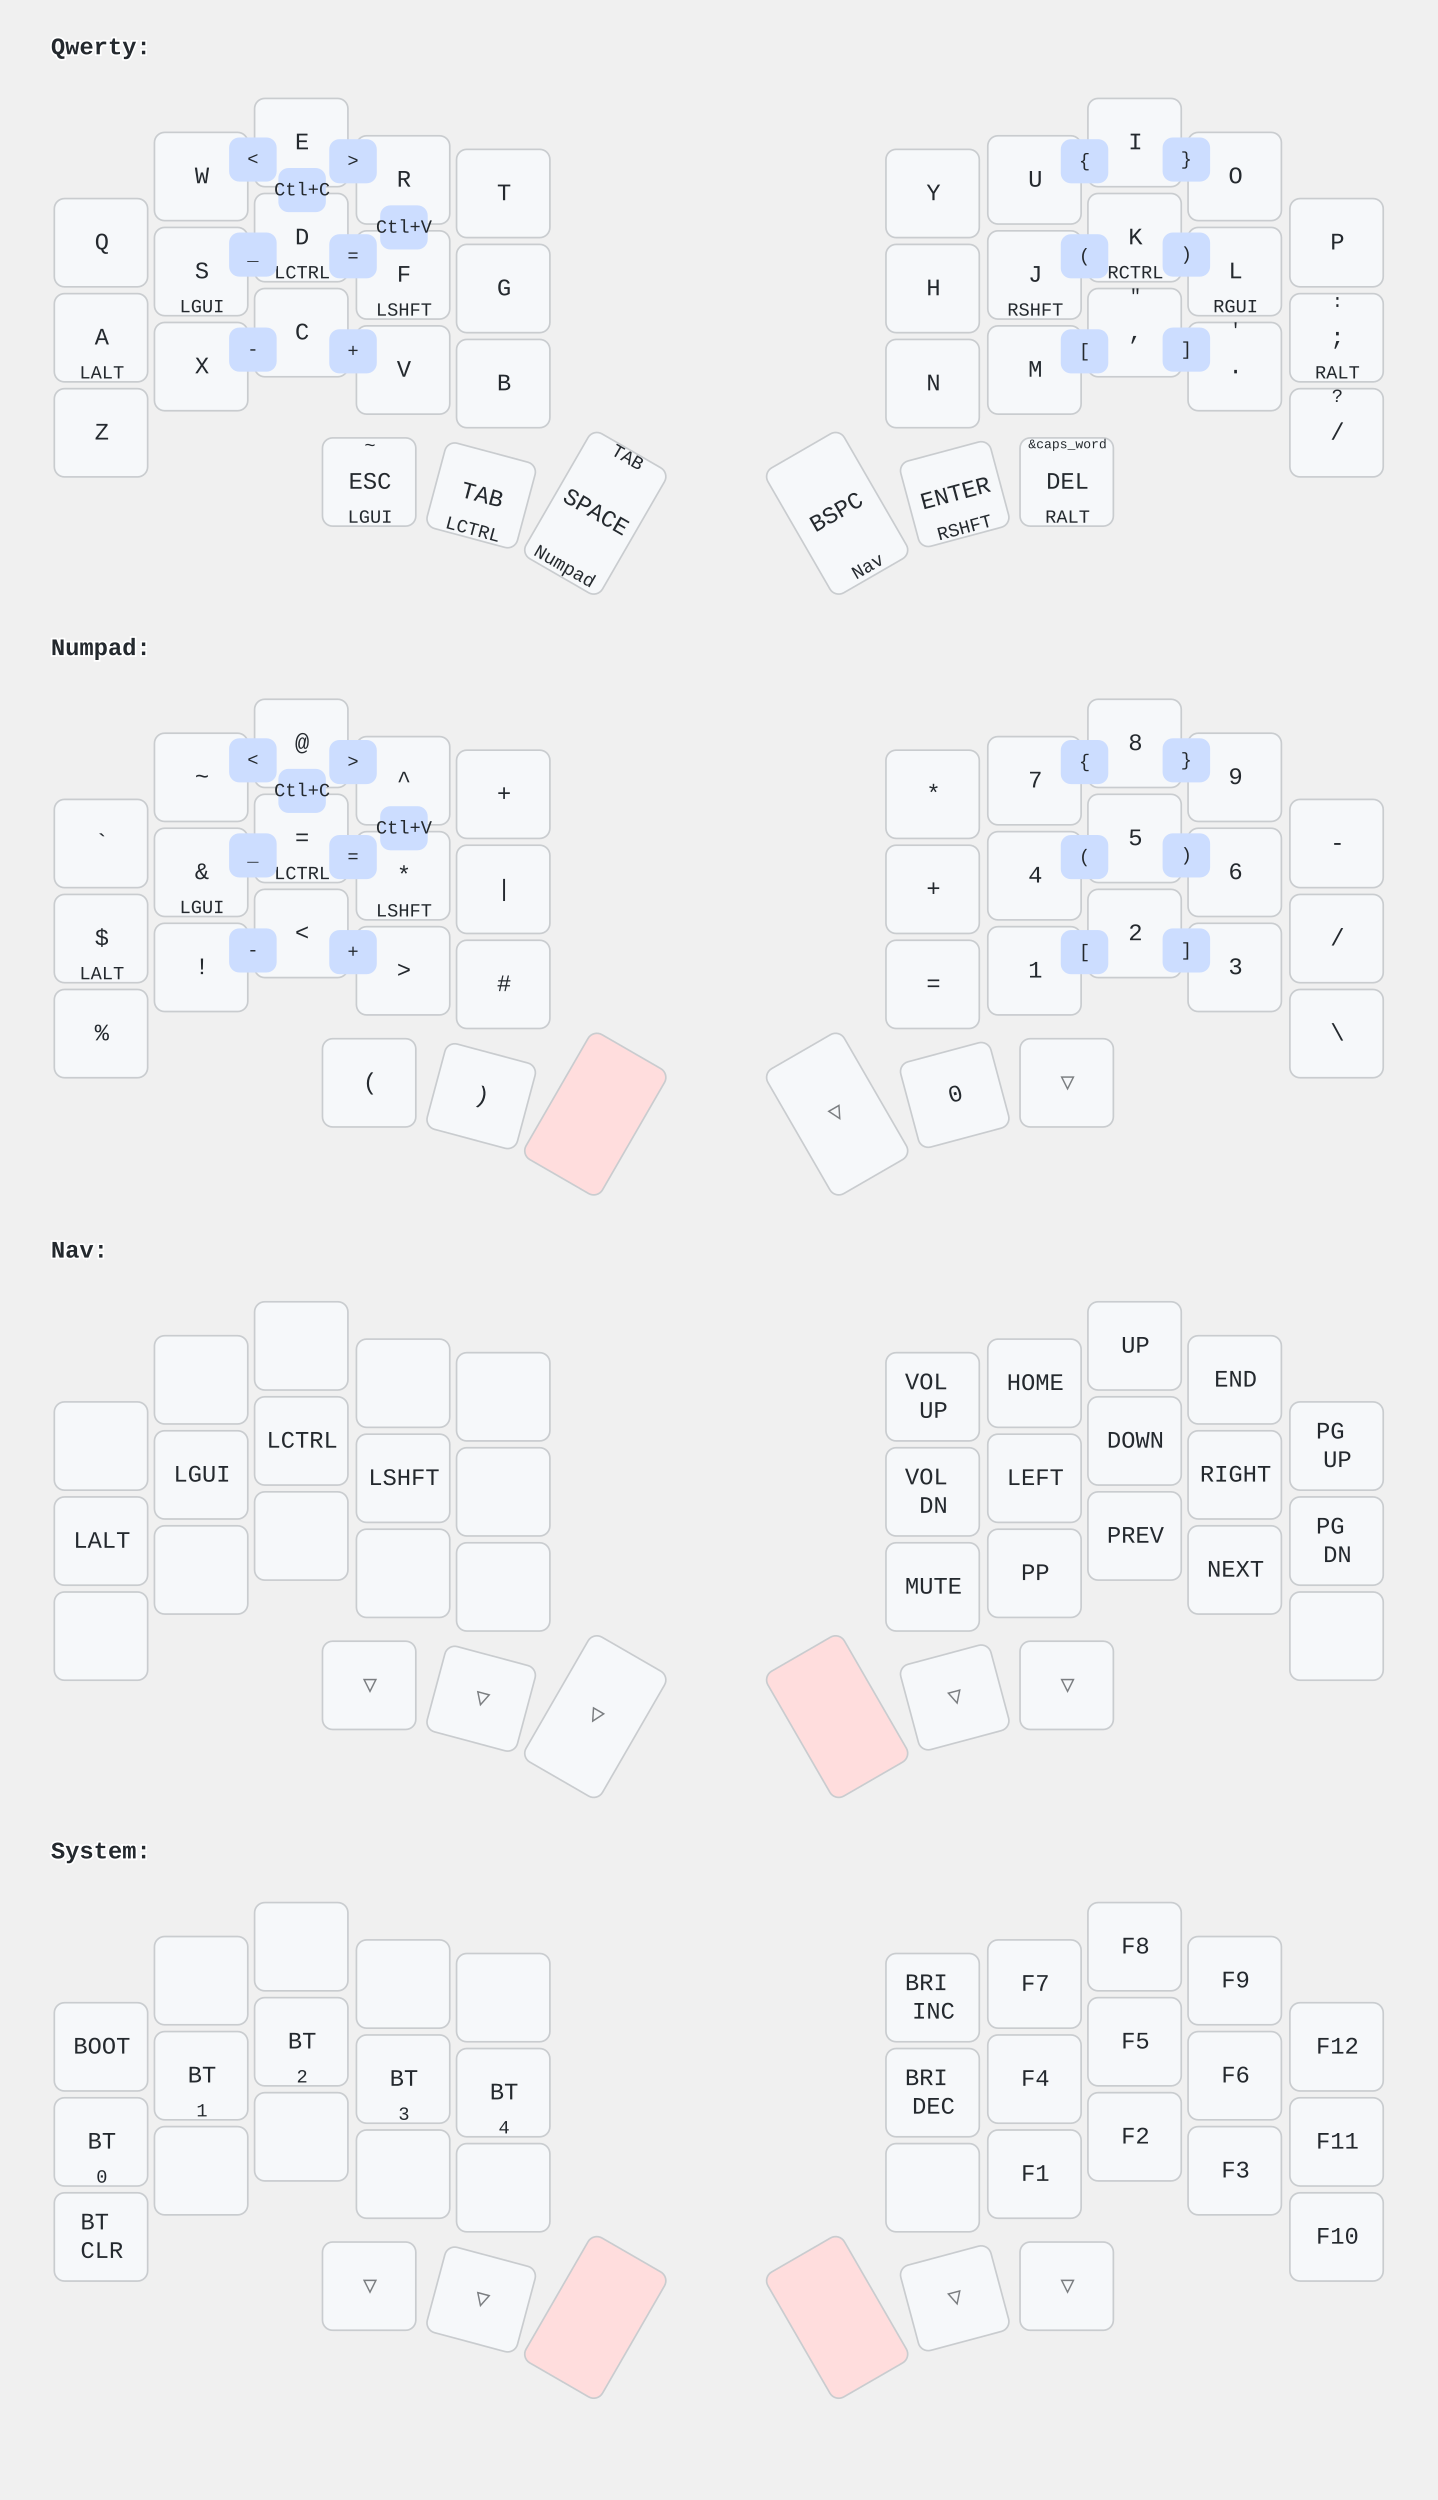
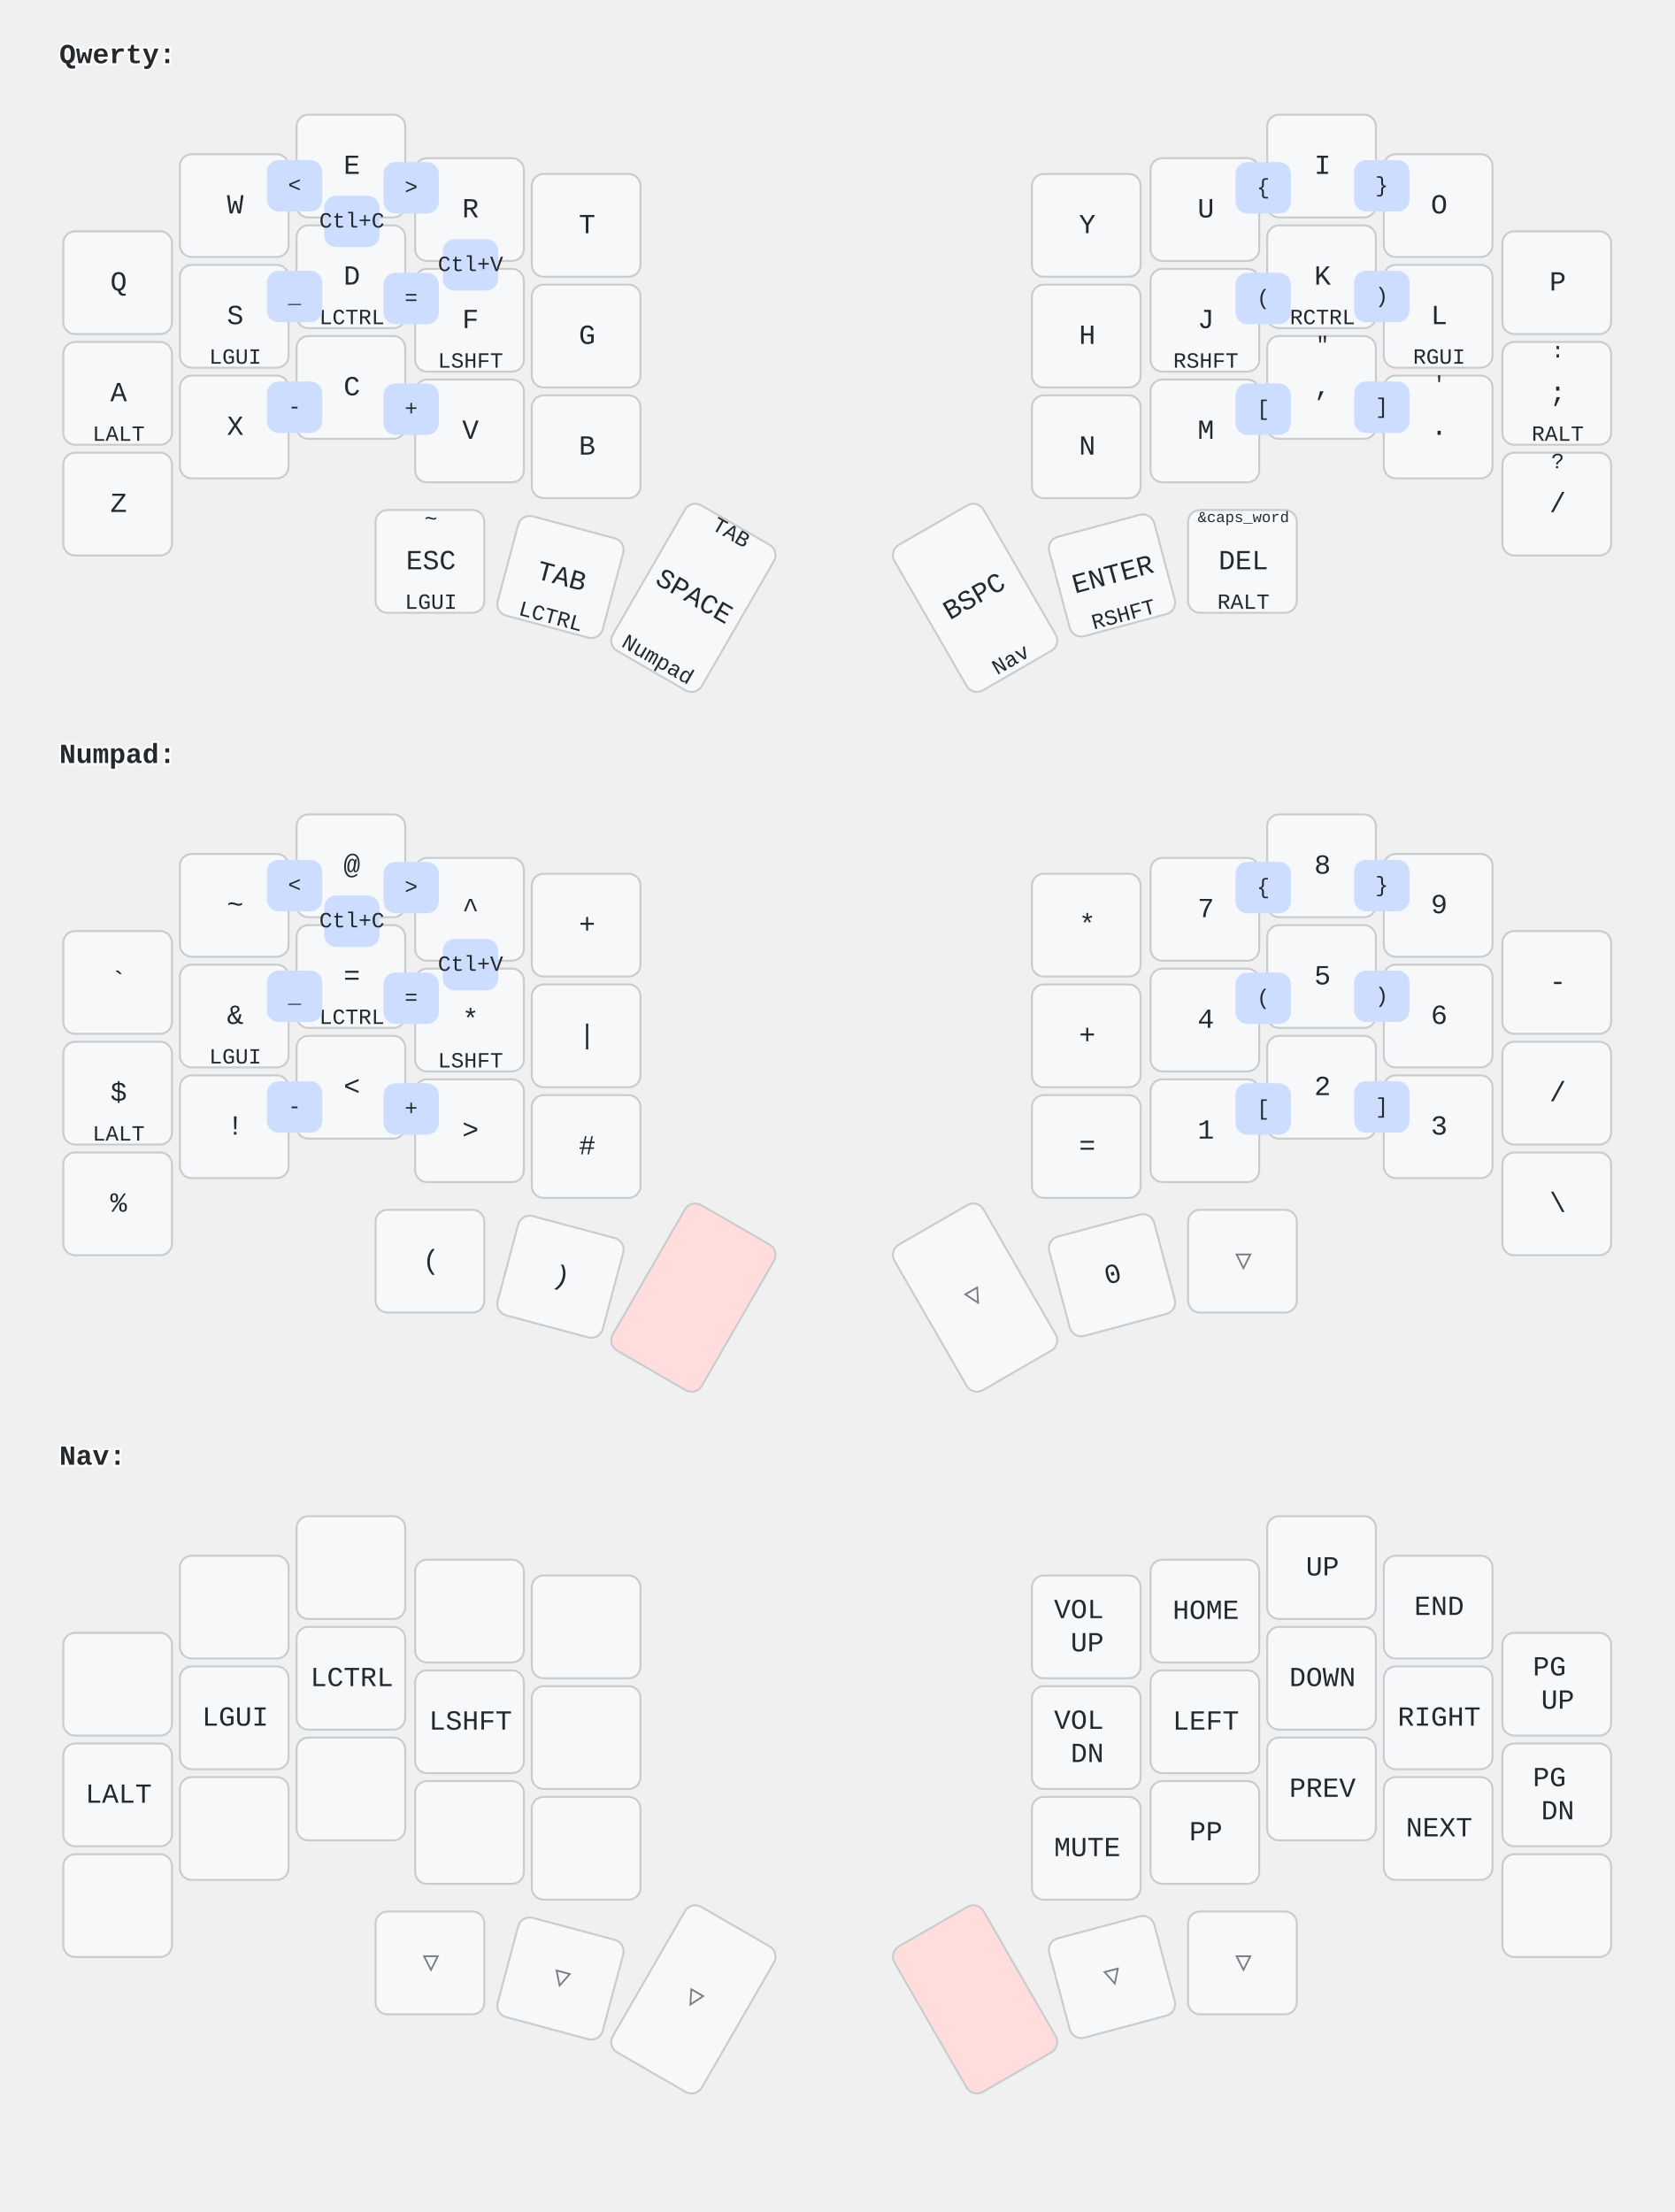
- <svg xmlns="http://www.w3.org/2000/svg" width="847" height="1473" viewBox="0 0 847 1473" class="keymap">
+ <svg xmlns="http://www.w3.org/2000/svg" width="847" height="1119" viewBox="0 0 847 1119" class="keymap">
  <style>/* inherit to force styles through use tags */
svg path {
    fill: inherit;
}

/* font and background color specifications */
svg.keymap {
    font-family: SFMono-Regular,Consolas,Liberation Mono,Menlo,monospace;
    font-size: 14px;
    font-kerning: normal;
    text-rendering: optimizeLegibility;
    fill: #24292e;
}

/* default key styling */
rect.key {
    fill: #f6f8fa;
    stroke: #c9cccf;
    stroke-width: 1;
}

/* default key side styling, only used is draw_key_sides is set */
rect.side {
    filter: brightness(90%);
}

/* color accent for combo boxes */
rect.combo, rect.combo-separate {
    fill: #cdf;
}

/* color accent for held keys */
rect.held, rect.combo.held {
    fill: #fdd;
}

/* color accent for ghost (optional) keys */
rect.ghost, rect.combo.ghost {
    stroke-dasharray: 4, 4;
    stroke-width: 2;
}

text {
    text-anchor: middle;
    dominant-baseline: middle;
}

/* styling for layer labels */
text.label {
    font-weight: bold;
    text-anchor: start;
    stroke: white;
    stroke-width: 2;
    paint-order: stroke;
}

/* styling for combo tap, and key hold/shifted label text */
text.combo, text.hold, text.shifted {
    font-size: 11px;
}

text.hold {
    text-anchor: middle;
    dominant-baseline: auto;
}

text.shifted {
    text-anchor: middle;
    dominant-baseline: hanging;
}

/* styling for hold/shifted label text in combo box */
text.combo.hold, text.combo.shifted {
    font-size: 8px;
}

/* lighter symbol for transparent keys */
text.trans {
    fill: #7b7e81;
}

/* styling for combo dendrons */
path.combo {
    stroke-width: 1;
    stroke: gray;
    fill: none;
}

/* Start Tabler Icons Cleanup */
/* cannot use height/width with glyphs */
.icon-tabler &gt; path {
    fill: inherit;
    stroke: inherit;
    stroke-width: 2;
}
/* hide tabler's default box */
.icon-tabler &gt; path[stroke="none"][fill="none"] {
    visibility: hidden;
}
/* End Tabler Icons Cleanup */
</style>
  <g transform="translate(30, 0)" class="layer-Qwerty">
    <text x="0" y="28" class="label" id="Qwerty">Qwerty:</text>
    <g transform="translate(0, 56)">
      <g transform="translate(30, 87)" class="key keypos-0">
        <rect rx="6" ry="6" x="-28" y="-26" width="55" height="52" class="key" />
        <text x="0" y="0" class="key tap">Q</text>
      </g>
      <g transform="translate(89, 48)" class="key keypos-1">
        <rect rx="6" ry="6" x="-28" y="-26" width="55" height="52" class="key" />
        <text x="0" y="0" class="key tap">W</text>
      </g>
      <g transform="translate(148, 28)" class="key keypos-2">
        <rect rx="6" ry="6" x="-28" y="-26" width="55" height="52" class="key" />
        <text x="0" y="0" class="key tap">E</text>
      </g>
      <g transform="translate(208, 50)" class="key keypos-3">
        <rect rx="6" ry="6" x="-28" y="-26" width="55" height="52" class="key" />
        <text x="0" y="0" class="key tap">R</text>
      </g>
      <g transform="translate(267, 58)" class="key keypos-4">
        <rect rx="6" ry="6" x="-28" y="-26" width="55" height="52" class="key" />
        <text x="0" y="0" class="key tap">T</text>
      </g>
      <g transform="translate(520, 58)" class="key keypos-5">
        <rect rx="6" ry="6" x="-28" y="-26" width="55" height="52" class="key" />
        <text x="0" y="0" class="key tap">Y</text>
      </g>
      <g transform="translate(580, 50)" class="key keypos-6">
        <rect rx="6" ry="6" x="-28" y="-26" width="55" height="52" class="key" />
        <text x="0" y="0" class="key tap">U</text>
      </g>
      <g transform="translate(639, 28)" class="key keypos-7">
        <rect rx="6" ry="6" x="-28" y="-26" width="55" height="52" class="key" />
        <text x="0" y="0" class="key tap">I</text>
      </g>
      <g transform="translate(698, 48)" class="key keypos-8">
        <rect rx="6" ry="6" x="-28" y="-26" width="55" height="52" class="key" />
        <text x="0" y="0" class="key tap">O</text>
      </g>
      <g transform="translate(758, 87)" class="key keypos-9">
        <rect rx="6" ry="6" x="-28" y="-26" width="55" height="52" class="key" />
        <text x="0" y="0" class="key tap">P</text>
      </g>
      <g transform="translate(30, 143)" class="key keypos-10">
        <rect rx="6" ry="6" x="-28" y="-26" width="55" height="52" class="key" />
        <text x="0" y="0" class="key tap">A</text>
        <text x="0" y="24" class="key hold">LALT</text>
      </g>
      <g transform="translate(89, 104)" class="key keypos-11">
        <rect rx="6" ry="6" x="-28" y="-26" width="55" height="52" class="key" />
        <text x="0" y="0" class="key tap">S</text>
        <text x="0" y="24" class="key hold">LGUI</text>
      </g>
      <g transform="translate(148, 84)" class="key keypos-12">
        <rect rx="6" ry="6" x="-28" y="-26" width="55" height="52" class="key" />
        <text x="0" y="0" class="key tap">D</text>
        <text x="0" y="24" class="key hold">LCTRL</text>
      </g>
      <g transform="translate(208, 106)" class="key keypos-13">
        <rect rx="6" ry="6" x="-28" y="-26" width="55" height="52" class="key" />
        <text x="0" y="0" class="key tap">F</text>
        <text x="0" y="24" class="key hold">LSHFT</text>
      </g>
      <g transform="translate(267, 114)" class="key keypos-14">
        <rect rx="6" ry="6" x="-28" y="-26" width="55" height="52" class="key" />
        <text x="0" y="0" class="key tap">G</text>
      </g>
      <g transform="translate(520, 114)" class="key keypos-15">
        <rect rx="6" ry="6" x="-28" y="-26" width="55" height="52" class="key" />
        <text x="0" y="0" class="key tap">H</text>
      </g>
      <g transform="translate(580, 106)" class="key keypos-16">
        <rect rx="6" ry="6" x="-28" y="-26" width="55" height="52" class="key" />
        <text x="0" y="0" class="key tap">J</text>
        <text x="0" y="24" class="key hold">RSHFT</text>
      </g>
      <g transform="translate(639, 84)" class="key keypos-17">
        <rect rx="6" ry="6" x="-28" y="-26" width="55" height="52" class="key" />
        <text x="0" y="0" class="key tap">K</text>
        <text x="0" y="24" class="key hold">RCTRL</text>
      </g>
      <g transform="translate(698, 104)" class="key keypos-18">
        <rect rx="6" ry="6" x="-28" y="-26" width="55" height="52" class="key" />
        <text x="0" y="0" class="key tap">L</text>
        <text x="0" y="24" class="key hold">RGUI</text>
      </g>
      <g transform="translate(758, 143)" class="key keypos-19">
        <rect rx="6" ry="6" x="-28" y="-26" width="55" height="52" class="key" />
        <text x="0" y="0" class="key tap">;</text>
        <text x="0" y="24" class="key hold">RALT</text>
        <text x="0" y="-24" class="key shifted">:</text>
      </g>
      <g transform="translate(30, 199)" class="key keypos-20">
        <rect rx="6" ry="6" x="-28" y="-26" width="55" height="52" class="key" />
        <text x="0" y="0" class="key tap">Z</text>
      </g>
      <g transform="translate(89, 160)" class="key keypos-21">
        <rect rx="6" ry="6" x="-28" y="-26" width="55" height="52" class="key" />
        <text x="0" y="0" class="key tap">X</text>
      </g>
      <g transform="translate(148, 140)" class="key keypos-22">
        <rect rx="6" ry="6" x="-28" y="-26" width="55" height="52" class="key" />
        <text x="0" y="0" class="key tap">C</text>
      </g>
      <g transform="translate(208, 162)" class="key keypos-23">
        <rect rx="6" ry="6" x="-28" y="-26" width="55" height="52" class="key" />
        <text x="0" y="0" class="key tap">V</text>
      </g>
      <g transform="translate(267, 170)" class="key keypos-24">
        <rect rx="6" ry="6" x="-28" y="-26" width="55" height="52" class="key" />
        <text x="0" y="0" class="key tap">B</text>
      </g>
      <g transform="translate(520, 170)" class="key keypos-25">
        <rect rx="6" ry="6" x="-28" y="-26" width="55" height="52" class="key" />
        <text x="0" y="0" class="key tap">N</text>
      </g>
      <g transform="translate(580, 162)" class="key keypos-26">
        <rect rx="6" ry="6" x="-28" y="-26" width="55" height="52" class="key" />
        <text x="0" y="0" class="key tap">M</text>
      </g>
      <g transform="translate(639, 140)" class="key keypos-27">
        <rect rx="6" ry="6" x="-28" y="-26" width="55" height="52" class="key" />
        <text x="0" y="0" class="key tap">,</text>
        <text x="0" y="-24" class="key shifted">"</text>
      </g>
      <g transform="translate(698, 160)" class="key keypos-28">
        <rect rx="6" ry="6" x="-28" y="-26" width="55" height="52" class="key" />
        <text x="0" y="0" class="key tap">.</text>
        <text x="0" y="-24" class="key shifted">'</text>
      </g>
      <g transform="translate(758, 199)" class="key keypos-29">
        <rect rx="6" ry="6" x="-28" y="-26" width="55" height="52" class="key" />
        <text x="0" y="0" class="key tap">/</text>
        <text x="0" y="-24" class="key shifted">?</text>
      </g>
      <g transform="translate(188, 228)" class="key keypos-30">
        <rect rx="6" ry="6" x="-28" y="-26" width="55" height="52" class="key" />
        <text x="0" y="0" class="key tap">ESC</text>
        <text x="0" y="24" class="key hold">LGUI</text>
        <text x="0" y="-24" class="key shifted">~</text>
      </g>
      <g transform="translate(254, 236) rotate(15.0)" class="key keypos-31">
        <rect rx="6" ry="6" x="-28" y="-26" width="55" height="52" class="key" />
        <text x="0" y="0" class="key tap">TAB</text>
        <text x="0" y="24" class="key hold">LCTRL</text>
      </g>
      <g transform="translate(321, 246) rotate(30.0)" class="key keypos-32">
        <rect rx="6" ry="6" x="-26" y="-42" width="52" height="85" class="key" />
        <text x="0" y="0" class="key tap">SPACE</text>
        <a href="#Numpad">
          <text x="0" y="40" class="key hold layer-activator">Numpad</text>
        </a>
        <text x="0" y="-40" class="key shifted">TAB</text>
      </g>
      <g transform="translate(463, 246) rotate(-30.0)" class="key keypos-33">
        <rect rx="6" ry="6" x="-26" y="-42" width="52" height="85" class="key" />
        <text x="0" y="0" class="key tap">BSPC</text>
        <a href="#Nav">
          <text x="0" y="40" class="key hold layer-activator">Nav</text>
        </a>
      </g>
      <g transform="translate(533, 235) rotate(-15.0)" class="key keypos-34">
        <rect rx="6" ry="6" x="-28" y="-26" width="55" height="52" class="key" />
        <text x="0" y="0" class="key tap">ENTER</text>
        <text x="0" y="24" class="key hold">RSHFT</text>
      </g>
      <g transform="translate(599, 228)" class="key keypos-35">
        <rect rx="6" ry="6" x="-28" y="-26" width="55" height="52" class="key" />
        <text x="0" y="0" class="key tap">DEL</text>
        <text x="0" y="24" class="key hold">RALT</text>
        <text x="0" y="-24" class="key shifted">
          <tspan style="font-size: 70%">&amp;caps_word</tspan>
        </text>
      </g>
      <g class="combo combopos-0">
        <rect rx="6" ry="6" x="595" y="26" width="28" height="26" class="combo" />
        <text x="609" y="39" class="combo tap">{</text>
      </g>
      <g class="combo combopos-1">
        <rect rx="6" ry="6" x="655" y="25" width="28" height="26" class="combo" />
        <text x="669" y="38" class="combo tap">}</text>
      </g>
      <g class="combo combopos-2">
        <rect rx="6" ry="6" x="595" y="82" width="28" height="26" class="combo" />
        <text x="609" y="95" class="combo tap">(</text>
      </g>
      <g class="combo combopos-3">
        <rect rx="6" ry="6" x="655" y="81" width="28" height="26" class="combo" />
        <text x="669" y="94" class="combo tap">)</text>
      </g>
      <g class="combo combopos-4">
        <rect rx="6" ry="6" x="595" y="138" width="28" height="26" class="combo" />
        <text x="609" y="151" class="combo tap">[</text>
      </g>
      <g class="combo combopos-5">
        <rect rx="6" ry="6" x="655" y="137" width="28" height="26" class="combo" />
        <text x="669" y="150" class="combo tap">]</text>
      </g>
      <g class="combo combopos-6">
        <rect rx="6" ry="6" x="105" y="25" width="28" height="26" class="combo" />
        <text x="119" y="38" class="combo tap">&lt;</text>
      </g>
      <g class="combo combopos-7">
        <rect rx="6" ry="6" x="164" y="26" width="28" height="26" class="combo" />
        <text x="178" y="39" class="combo tap">&gt;</text>
      </g>
      <g class="combo combopos-8">
        <rect rx="6" ry="6" x="105" y="81" width="28" height="26" class="combo" />
        <text x="119" y="94" class="combo tap">_</text>
      </g>
      <g class="combo combopos-9">
        <rect rx="6" ry="6" x="164" y="82" width="28" height="26" class="combo" />
        <text x="178" y="95" class="combo tap">=</text>
      </g>
      <g class="combo combopos-10">
        <rect rx="6" ry="6" x="105" y="137" width="28" height="26" class="combo" />
        <text x="119" y="150" class="combo tap">-</text>
      </g>
      <g class="combo combopos-11">
        <rect rx="6" ry="6" x="164" y="138" width="28" height="26" class="combo" />
        <text x="178" y="151" class="combo tap">+</text>
      </g>
      <g class="combo combopos-12">
        <rect rx="6" ry="6" x="134" y="43" width="28" height="26" class="combo" />
        <text x="148" y="56" class="combo tap">Ctl+C</text>
      </g>
      <g class="combo combopos-13">
        <rect rx="6" ry="6" x="194" y="65" width="28" height="26" class="combo" />
        <text x="208" y="78" class="combo tap">Ctl+V</text>
      </g>
    </g>
  </g>
  <g transform="translate(30, 354)" class="layer-Numpad">
    <text x="0" y="28" class="label" id="Numpad">Numpad:</text>
    <g transform="translate(0, 56)">
      <g transform="translate(30, 87)" class="key keypos-0">
        <rect rx="6" ry="6" x="-28" y="-26" width="55" height="52" class="key" />
        <text x="0" y="0" class="key tap">`</text>
      </g>
      <g transform="translate(89, 48)" class="key keypos-1">
        <rect rx="6" ry="6" x="-28" y="-26" width="55" height="52" class="key" />
        <text x="0" y="0" class="key tap">~</text>
      </g>
      <g transform="translate(148, 28)" class="key keypos-2">
        <rect rx="6" ry="6" x="-28" y="-26" width="55" height="52" class="key" />
        <text x="0" y="0" class="key tap">@</text>
      </g>
      <g transform="translate(208, 50)" class="key keypos-3">
        <rect rx="6" ry="6" x="-28" y="-26" width="55" height="52" class="key" />
        <text x="0" y="0" class="key tap">^</text>
      </g>
      <g transform="translate(267, 58)" class="key keypos-4">
        <rect rx="6" ry="6" x="-28" y="-26" width="55" height="52" class="key" />
        <text x="0" y="0" class="key tap">+</text>
      </g>
      <g transform="translate(520, 58)" class="key keypos-5">
        <rect rx="6" ry="6" x="-28" y="-26" width="55" height="52" class="key" />
        <text x="0" y="0" class="key tap">*</text>
      </g>
      <g transform="translate(580, 50)" class="key keypos-6">
        <rect rx="6" ry="6" x="-28" y="-26" width="55" height="52" class="key" />
        <text x="0" y="0" class="key tap">7</text>
      </g>
      <g transform="translate(639, 28)" class="key keypos-7">
        <rect rx="6" ry="6" x="-28" y="-26" width="55" height="52" class="key" />
        <text x="0" y="0" class="key tap">8</text>
      </g>
      <g transform="translate(698, 48)" class="key keypos-8">
        <rect rx="6" ry="6" x="-28" y="-26" width="55" height="52" class="key" />
        <text x="0" y="0" class="key tap">9</text>
      </g>
      <g transform="translate(758, 87)" class="key keypos-9">
        <rect rx="6" ry="6" x="-28" y="-26" width="55" height="52" class="key" />
        <text x="0" y="0" class="key tap">-</text>
      </g>
      <g transform="translate(30, 143)" class="key keypos-10">
        <rect rx="6" ry="6" x="-28" y="-26" width="55" height="52" class="key" />
        <text x="0" y="0" class="key tap">$</text>
        <text x="0" y="24" class="key hold">LALT</text>
      </g>
      <g transform="translate(89, 104)" class="key keypos-11">
        <rect rx="6" ry="6" x="-28" y="-26" width="55" height="52" class="key" />
        <text x="0" y="0" class="key tap">&amp;</text>
        <text x="0" y="24" class="key hold">LGUI</text>
      </g>
      <g transform="translate(148, 84)" class="key keypos-12">
        <rect rx="6" ry="6" x="-28" y="-26" width="55" height="52" class="key" />
        <text x="0" y="0" class="key tap">=</text>
        <text x="0" y="24" class="key hold">LCTRL</text>
      </g>
      <g transform="translate(208, 106)" class="key keypos-13">
        <rect rx="6" ry="6" x="-28" y="-26" width="55" height="52" class="key" />
        <text x="0" y="0" class="key tap">*</text>
        <text x="0" y="24" class="key hold">LSHFT</text>
      </g>
      <g transform="translate(267, 114)" class="key keypos-14">
        <rect rx="6" ry="6" x="-28" y="-26" width="55" height="52" class="key" />
        <text x="0" y="0" class="key tap">|</text>
      </g>
      <g transform="translate(520, 114)" class="key keypos-15">
        <rect rx="6" ry="6" x="-28" y="-26" width="55" height="52" class="key" />
        <text x="0" y="0" class="key tap">+</text>
      </g>
      <g transform="translate(580, 106)" class="key keypos-16">
        <rect rx="6" ry="6" x="-28" y="-26" width="55" height="52" class="key" />
        <text x="0" y="0" class="key tap">4</text>
      </g>
      <g transform="translate(639, 84)" class="key keypos-17">
        <rect rx="6" ry="6" x="-28" y="-26" width="55" height="52" class="key" />
        <text x="0" y="0" class="key tap">5</text>
      </g>
      <g transform="translate(698, 104)" class="key keypos-18">
        <rect rx="6" ry="6" x="-28" y="-26" width="55" height="52" class="key" />
        <text x="0" y="0" class="key tap">6</text>
      </g>
      <g transform="translate(758, 143)" class="key keypos-19">
        <rect rx="6" ry="6" x="-28" y="-26" width="55" height="52" class="key" />
        <text x="0" y="0" class="key tap">/</text>
      </g>
      <g transform="translate(30, 199)" class="key keypos-20">
        <rect rx="6" ry="6" x="-28" y="-26" width="55" height="52" class="key" />
        <text x="0" y="0" class="key tap">%</text>
      </g>
      <g transform="translate(89, 160)" class="key keypos-21">
        <rect rx="6" ry="6" x="-28" y="-26" width="55" height="52" class="key" />
        <text x="0" y="0" class="key tap">!</text>
      </g>
      <g transform="translate(148, 140)" class="key keypos-22">
        <rect rx="6" ry="6" x="-28" y="-26" width="55" height="52" class="key" />
        <text x="0" y="0" class="key tap">&lt;</text>
      </g>
      <g transform="translate(208, 162)" class="key keypos-23">
        <rect rx="6" ry="6" x="-28" y="-26" width="55" height="52" class="key" />
        <text x="0" y="0" class="key tap">&gt;</text>
      </g>
      <g transform="translate(267, 170)" class="key keypos-24">
        <rect rx="6" ry="6" x="-28" y="-26" width="55" height="52" class="key" />
        <text x="0" y="0" class="key tap">#</text>
      </g>
      <g transform="translate(520, 170)" class="key keypos-25">
        <rect rx="6" ry="6" x="-28" y="-26" width="55" height="52" class="key" />
        <text x="0" y="0" class="key tap">=</text>
      </g>
      <g transform="translate(580, 162)" class="key keypos-26">
        <rect rx="6" ry="6" x="-28" y="-26" width="55" height="52" class="key" />
        <text x="0" y="0" class="key tap">1</text>
      </g>
      <g transform="translate(639, 140)" class="key keypos-27">
        <rect rx="6" ry="6" x="-28" y="-26" width="55" height="52" class="key" />
        <text x="0" y="0" class="key tap">2</text>
      </g>
      <g transform="translate(698, 160)" class="key keypos-28">
        <rect rx="6" ry="6" x="-28" y="-26" width="55" height="52" class="key" />
        <text x="0" y="0" class="key tap">3</text>
      </g>
      <g transform="translate(758, 199)" class="key keypos-29">
        <rect rx="6" ry="6" x="-28" y="-26" width="55" height="52" class="key" />
        <text x="0" y="0" class="key tap">\</text>
      </g>
      <g transform="translate(188, 228)" class="key keypos-30">
        <rect rx="6" ry="6" x="-28" y="-26" width="55" height="52" class="key" />
        <text x="0" y="0" class="key tap">(</text>
      </g>
      <g transform="translate(254, 236) rotate(15.0)" class="key keypos-31">
        <rect rx="6" ry="6" x="-28" y="-26" width="55" height="52" class="key" />
        <text x="0" y="0" class="key tap">)</text>
      </g>
      <g transform="translate(321, 246) rotate(30.0)" class="key held keypos-32">
        <rect rx="6" ry="6" x="-26" y="-42" width="52" height="85" class="key held" />
      </g>
      <g transform="translate(463, 246) rotate(-30.0)" class="key trans keypos-33">
        <rect rx="6" ry="6" x="-26" y="-42" width="52" height="85" class="key trans" />
        <text x="0" y="0" class="key trans tap">▽</text>
      </g>
      <g transform="translate(533, 235) rotate(-15.0)" class="key keypos-34">
        <rect rx="6" ry="6" x="-28" y="-26" width="55" height="52" class="key" />
        <text x="0" y="0" class="key tap">0</text>
      </g>
      <g transform="translate(599, 228)" class="key trans keypos-35">
        <rect rx="6" ry="6" x="-28" y="-26" width="55" height="52" class="key trans" />
        <text x="0" y="0" class="key trans tap">▽</text>
      </g>
      <g class="combo combopos-0">
        <rect rx="6" ry="6" x="595" y="26" width="28" height="26" class="combo" />
        <text x="609" y="39" class="combo tap">{</text>
      </g>
      <g class="combo combopos-1">
        <rect rx="6" ry="6" x="655" y="25" width="28" height="26" class="combo" />
        <text x="669" y="38" class="combo tap">}</text>
      </g>
      <g class="combo combopos-2">
        <rect rx="6" ry="6" x="595" y="82" width="28" height="26" class="combo" />
        <text x="609" y="95" class="combo tap">(</text>
      </g>
      <g class="combo combopos-3">
        <rect rx="6" ry="6" x="655" y="81" width="28" height="26" class="combo" />
        <text x="669" y="94" class="combo tap">)</text>
      </g>
      <g class="combo combopos-4">
        <rect rx="6" ry="6" x="595" y="138" width="28" height="26" class="combo" />
        <text x="609" y="151" class="combo tap">[</text>
      </g>
      <g class="combo combopos-5">
        <rect rx="6" ry="6" x="655" y="137" width="28" height="26" class="combo" />
        <text x="669" y="150" class="combo tap">]</text>
      </g>
      <g class="combo combopos-6">
        <rect rx="6" ry="6" x="105" y="25" width="28" height="26" class="combo" />
        <text x="119" y="38" class="combo tap">&lt;</text>
      </g>
      <g class="combo combopos-7">
        <rect rx="6" ry="6" x="164" y="26" width="28" height="26" class="combo" />
        <text x="178" y="39" class="combo tap">&gt;</text>
      </g>
      <g class="combo combopos-8">
        <rect rx="6" ry="6" x="105" y="81" width="28" height="26" class="combo" />
        <text x="119" y="94" class="combo tap">_</text>
      </g>
      <g class="combo combopos-9">
        <rect rx="6" ry="6" x="164" y="82" width="28" height="26" class="combo" />
        <text x="178" y="95" class="combo tap">=</text>
      </g>
      <g class="combo combopos-10">
        <rect rx="6" ry="6" x="105" y="137" width="28" height="26" class="combo" />
        <text x="119" y="150" class="combo tap">-</text>
      </g>
      <g class="combo combopos-11">
        <rect rx="6" ry="6" x="164" y="138" width="28" height="26" class="combo" />
        <text x="178" y="151" class="combo tap">+</text>
      </g>
      <g class="combo combopos-12">
        <rect rx="6" ry="6" x="134" y="43" width="28" height="26" class="combo" />
        <text x="148" y="56" class="combo tap">Ctl+C</text>
      </g>
      <g class="combo combopos-13">
        <rect rx="6" ry="6" x="194" y="65" width="28" height="26" class="combo" />
        <text x="208" y="78" class="combo tap">Ctl+V</text>
      </g>
    </g>
  </g>
  <g transform="translate(30, 709)" class="layer-Nav">
    <text x="0" y="28" class="label" id="Nav">Nav:</text>
    <g transform="translate(0, 56)">
      <g transform="translate(30, 87)" class="key keypos-0">
        <rect rx="6" ry="6" x="-28" y="-26" width="55" height="52" class="key" />
      </g>
      <g transform="translate(89, 48)" class="key keypos-1">
        <rect rx="6" ry="6" x="-28" y="-26" width="55" height="52" class="key" />
      </g>
      <g transform="translate(148, 28)" class="key keypos-2">
        <rect rx="6" ry="6" x="-28" y="-26" width="55" height="52" class="key" />
      </g>
      <g transform="translate(208, 50)" class="key keypos-3">
        <rect rx="6" ry="6" x="-28" y="-26" width="55" height="52" class="key" />
      </g>
      <g transform="translate(267, 58)" class="key keypos-4">
        <rect rx="6" ry="6" x="-28" y="-26" width="55" height="52" class="key" />
      </g>
      <g transform="translate(520, 58)" class="key keypos-5">
        <rect rx="6" ry="6" x="-28" y="-26" width="55" height="52" class="key" />
        <text x="0" y="0" class="key tap">
          <tspan x="0" dy="-0.6em">VOL</tspan>
          <tspan x="0" dy="1.2em">UP</tspan>
        </text>
      </g>
      <g transform="translate(580, 50)" class="key keypos-6">
        <rect rx="6" ry="6" x="-28" y="-26" width="55" height="52" class="key" />
        <text x="0" y="0" class="key tap">HOME</text>
      </g>
      <g transform="translate(639, 28)" class="key keypos-7">
        <rect rx="6" ry="6" x="-28" y="-26" width="55" height="52" class="key" />
        <text x="0" y="0" class="key tap">UP</text>
      </g>
      <g transform="translate(698, 48)" class="key keypos-8">
        <rect rx="6" ry="6" x="-28" y="-26" width="55" height="52" class="key" />
        <text x="0" y="0" class="key tap">END</text>
      </g>
      <g transform="translate(758, 87)" class="key keypos-9">
        <rect rx="6" ry="6" x="-28" y="-26" width="55" height="52" class="key" />
        <text x="0" y="0" class="key tap">
          <tspan x="0" dy="-0.6em">PG</tspan>
          <tspan x="0" dy="1.2em">UP</tspan>
        </text>
      </g>
      <g transform="translate(30, 143)" class="key keypos-10">
        <rect rx="6" ry="6" x="-28" y="-26" width="55" height="52" class="key" />
        <text x="0" y="0" class="key tap">LALT</text>
      </g>
      <g transform="translate(89, 104)" class="key keypos-11">
        <rect rx="6" ry="6" x="-28" y="-26" width="55" height="52" class="key" />
        <text x="0" y="0" class="key tap">LGUI</text>
      </g>
      <g transform="translate(148, 84)" class="key keypos-12">
        <rect rx="6" ry="6" x="-28" y="-26" width="55" height="52" class="key" />
        <text x="0" y="0" class="key tap">LCTRL</text>
      </g>
      <g transform="translate(208, 106)" class="key keypos-13">
        <rect rx="6" ry="6" x="-28" y="-26" width="55" height="52" class="key" />
        <text x="0" y="0" class="key tap">LSHFT</text>
      </g>
      <g transform="translate(267, 114)" class="key keypos-14">
        <rect rx="6" ry="6" x="-28" y="-26" width="55" height="52" class="key" />
      </g>
      <g transform="translate(520, 114)" class="key keypos-15">
        <rect rx="6" ry="6" x="-28" y="-26" width="55" height="52" class="key" />
        <text x="0" y="0" class="key tap">
          <tspan x="0" dy="-0.6em">VOL</tspan>
          <tspan x="0" dy="1.2em">DN</tspan>
        </text>
      </g>
      <g transform="translate(580, 106)" class="key keypos-16">
        <rect rx="6" ry="6" x="-28" y="-26" width="55" height="52" class="key" />
        <text x="0" y="0" class="key tap">LEFT</text>
      </g>
      <g transform="translate(639, 84)" class="key keypos-17">
        <rect rx="6" ry="6" x="-28" y="-26" width="55" height="52" class="key" />
        <text x="0" y="0" class="key tap">DOWN</text>
      </g>
      <g transform="translate(698, 104)" class="key keypos-18">
        <rect rx="6" ry="6" x="-28" y="-26" width="55" height="52" class="key" />
        <text x="0" y="0" class="key tap">RIGHT</text>
      </g>
      <g transform="translate(758, 143)" class="key keypos-19">
        <rect rx="6" ry="6" x="-28" y="-26" width="55" height="52" class="key" />
        <text x="0" y="0" class="key tap">
          <tspan x="0" dy="-0.6em">PG</tspan>
          <tspan x="0" dy="1.2em">DN</tspan>
        </text>
      </g>
      <g transform="translate(30, 199)" class="key keypos-20">
        <rect rx="6" ry="6" x="-28" y="-26" width="55" height="52" class="key" />
      </g>
      <g transform="translate(89, 160)" class="key keypos-21">
        <rect rx="6" ry="6" x="-28" y="-26" width="55" height="52" class="key" />
      </g>
      <g transform="translate(148, 140)" class="key keypos-22">
        <rect rx="6" ry="6" x="-28" y="-26" width="55" height="52" class="key" />
      </g>
      <g transform="translate(208, 162)" class="key keypos-23">
        <rect rx="6" ry="6" x="-28" y="-26" width="55" height="52" class="key" />
      </g>
      <g transform="translate(267, 170)" class="key keypos-24">
        <rect rx="6" ry="6" x="-28" y="-26" width="55" height="52" class="key" />
      </g>
      <g transform="translate(520, 170)" class="key keypos-25">
        <rect rx="6" ry="6" x="-28" y="-26" width="55" height="52" class="key" />
        <text x="0" y="0" class="key tap">MUTE</text>
      </g>
      <g transform="translate(580, 162)" class="key keypos-26">
        <rect rx="6" ry="6" x="-28" y="-26" width="55" height="52" class="key" />
        <text x="0" y="0" class="key tap">PP</text>
      </g>
      <g transform="translate(639, 140)" class="key keypos-27">
        <rect rx="6" ry="6" x="-28" y="-26" width="55" height="52" class="key" />
        <text x="0" y="0" class="key tap">PREV</text>
      </g>
      <g transform="translate(698, 160)" class="key keypos-28">
        <rect rx="6" ry="6" x="-28" y="-26" width="55" height="52" class="key" />
        <text x="0" y="0" class="key tap">NEXT</text>
      </g>
      <g transform="translate(758, 199)" class="key keypos-29">
        <rect rx="6" ry="6" x="-28" y="-26" width="55" height="52" class="key" />
      </g>
      <g transform="translate(188, 228)" class="key trans keypos-30">
        <rect rx="6" ry="6" x="-28" y="-26" width="55" height="52" class="key trans" />
        <text x="0" y="0" class="key trans tap">▽</text>
      </g>
      <g transform="translate(254, 236) rotate(15.0)" class="key trans keypos-31">
        <rect rx="6" ry="6" x="-28" y="-26" width="55" height="52" class="key trans" />
        <text x="0" y="0" class="key trans tap">▽</text>
      </g>
      <g transform="translate(321, 246) rotate(30.0)" class="key trans keypos-32">
        <rect rx="6" ry="6" x="-26" y="-42" width="52" height="85" class="key trans" />
        <text x="0" y="0" class="key trans tap">▽</text>
      </g>
      <g transform="translate(463, 246) rotate(-30.0)" class="key held keypos-33">
        <rect rx="6" ry="6" x="-26" y="-42" width="52" height="85" class="key held" />
      </g>
      <g transform="translate(533, 235) rotate(-15.0)" class="key trans keypos-34">
        <rect rx="6" ry="6" x="-28" y="-26" width="55" height="52" class="key trans" />
        <text x="0" y="0" class="key trans tap">▽</text>
      </g>
      <g transform="translate(599, 228)" class="key trans keypos-35">
        <rect rx="6" ry="6" x="-28" y="-26" width="55" height="52" class="key trans" />
        <text x="0" y="0" class="key trans tap">▽</text>
      </g>
    </g>
  </g>
-   <g transform="translate(30, 1063)" class="layer-System">
-     <text x="0" y="28" class="label" id="System">System:</text>
-     <g transform="translate(0, 56)">
-       <g transform="translate(30, 87)" class="key keypos-0">
-         <rect rx="6" ry="6" x="-28" y="-26" width="55" height="52" class="key" />
-         <text x="0" y="0" class="key tap">BOOT</text>
-       </g>
-       <g transform="translate(89, 48)" class="key keypos-1">
-         <rect rx="6" ry="6" x="-28" y="-26" width="55" height="52" class="key" />
-       </g>
-       <g transform="translate(148, 28)" class="key keypos-2">
-         <rect rx="6" ry="6" x="-28" y="-26" width="55" height="52" class="key" />
-       </g>
-       <g transform="translate(208, 50)" class="key keypos-3">
-         <rect rx="6" ry="6" x="-28" y="-26" width="55" height="52" class="key" />
-       </g>
-       <g transform="translate(267, 58)" class="key keypos-4">
-         <rect rx="6" ry="6" x="-28" y="-26" width="55" height="52" class="key" />
-       </g>
-       <g transform="translate(520, 58)" class="key keypos-5">
-         <rect rx="6" ry="6" x="-28" y="-26" width="55" height="52" class="key" />
-         <text x="0" y="0" class="key tap">
-           <tspan x="0" dy="-0.6em">BRI</tspan>
-           <tspan x="0" dy="1.2em">INC</tspan>
-         </text>
-       </g>
-       <g transform="translate(580, 50)" class="key keypos-6">
-         <rect rx="6" ry="6" x="-28" y="-26" width="55" height="52" class="key" />
-         <text x="0" y="0" class="key tap">F7</text>
-       </g>
-       <g transform="translate(639, 28)" class="key keypos-7">
-         <rect rx="6" ry="6" x="-28" y="-26" width="55" height="52" class="key" />
-         <text x="0" y="0" class="key tap">F8</text>
-       </g>
-       <g transform="translate(698, 48)" class="key keypos-8">
-         <rect rx="6" ry="6" x="-28" y="-26" width="55" height="52" class="key" />
-         <text x="0" y="0" class="key tap">F9</text>
-       </g>
-       <g transform="translate(758, 87)" class="key keypos-9">
-         <rect rx="6" ry="6" x="-28" y="-26" width="55" height="52" class="key" />
-         <text x="0" y="0" class="key tap">F12</text>
-       </g>
-       <g transform="translate(30, 143)" class="key keypos-10">
-         <rect rx="6" ry="6" x="-28" y="-26" width="55" height="52" class="key" />
-         <text x="0" y="0" class="key tap">BT</text>
-         <text x="0" y="24" class="key hold">0</text>
-       </g>
-       <g transform="translate(89, 104)" class="key keypos-11">
-         <rect rx="6" ry="6" x="-28" y="-26" width="55" height="52" class="key" />
-         <text x="0" y="0" class="key tap">BT</text>
-         <text x="0" y="24" class="key hold">1</text>
-       </g>
-       <g transform="translate(148, 84)" class="key keypos-12">
-         <rect rx="6" ry="6" x="-28" y="-26" width="55" height="52" class="key" />
-         <text x="0" y="0" class="key tap">BT</text>
-         <text x="0" y="24" class="key hold">2</text>
-       </g>
-       <g transform="translate(208, 106)" class="key keypos-13">
-         <rect rx="6" ry="6" x="-28" y="-26" width="55" height="52" class="key" />
-         <text x="0" y="0" class="key tap">BT</text>
-         <text x="0" y="24" class="key hold">3</text>
-       </g>
-       <g transform="translate(267, 114)" class="key keypos-14">
-         <rect rx="6" ry="6" x="-28" y="-26" width="55" height="52" class="key" />
-         <text x="0" y="0" class="key tap">BT</text>
-         <text x="0" y="24" class="key hold">4</text>
-       </g>
-       <g transform="translate(520, 114)" class="key keypos-15">
-         <rect rx="6" ry="6" x="-28" y="-26" width="55" height="52" class="key" />
-         <text x="0" y="0" class="key tap">
-           <tspan x="0" dy="-0.6em">BRI</tspan>
-           <tspan x="0" dy="1.2em">DEC</tspan>
-         </text>
-       </g>
-       <g transform="translate(580, 106)" class="key keypos-16">
-         <rect rx="6" ry="6" x="-28" y="-26" width="55" height="52" class="key" />
-         <text x="0" y="0" class="key tap">F4</text>
-       </g>
-       <g transform="translate(639, 84)" class="key keypos-17">
-         <rect rx="6" ry="6" x="-28" y="-26" width="55" height="52" class="key" />
-         <text x="0" y="0" class="key tap">F5</text>
-       </g>
-       <g transform="translate(698, 104)" class="key keypos-18">
-         <rect rx="6" ry="6" x="-28" y="-26" width="55" height="52" class="key" />
-         <text x="0" y="0" class="key tap">F6</text>
-       </g>
-       <g transform="translate(758, 143)" class="key keypos-19">
-         <rect rx="6" ry="6" x="-28" y="-26" width="55" height="52" class="key" />
-         <text x="0" y="0" class="key tap">F11</text>
-       </g>
-       <g transform="translate(30, 199)" class="key keypos-20">
-         <rect rx="6" ry="6" x="-28" y="-26" width="55" height="52" class="key" />
-         <text x="0" y="0" class="key tap">
-           <tspan x="0" dy="-0.6em">BT</tspan>
-           <tspan x="0" dy="1.2em">CLR</tspan>
-         </text>
-       </g>
-       <g transform="translate(89, 160)" class="key keypos-21">
-         <rect rx="6" ry="6" x="-28" y="-26" width="55" height="52" class="key" />
-       </g>
-       <g transform="translate(148, 140)" class="key keypos-22">
-         <rect rx="6" ry="6" x="-28" y="-26" width="55" height="52" class="key" />
-       </g>
-       <g transform="translate(208, 162)" class="key keypos-23">
-         <rect rx="6" ry="6" x="-28" y="-26" width="55" height="52" class="key" />
-       </g>
-       <g transform="translate(267, 170)" class="key keypos-24">
-         <rect rx="6" ry="6" x="-28" y="-26" width="55" height="52" class="key" />
-       </g>
-       <g transform="translate(520, 170)" class="key keypos-25">
-         <rect rx="6" ry="6" x="-28" y="-26" width="55" height="52" class="key" />
-       </g>
-       <g transform="translate(580, 162)" class="key keypos-26">
-         <rect rx="6" ry="6" x="-28" y="-26" width="55" height="52" class="key" />
-         <text x="0" y="0" class="key tap">F1</text>
-       </g>
-       <g transform="translate(639, 140)" class="key keypos-27">
-         <rect rx="6" ry="6" x="-28" y="-26" width="55" height="52" class="key" />
-         <text x="0" y="0" class="key tap">F2</text>
-       </g>
-       <g transform="translate(698, 160)" class="key keypos-28">
-         <rect rx="6" ry="6" x="-28" y="-26" width="55" height="52" class="key" />
-         <text x="0" y="0" class="key tap">F3</text>
-       </g>
-       <g transform="translate(758, 199)" class="key keypos-29">
-         <rect rx="6" ry="6" x="-28" y="-26" width="55" height="52" class="key" />
-         <text x="0" y="0" class="key tap">F10</text>
-       </g>
-       <g transform="translate(188, 228)" class="key trans keypos-30">
-         <rect rx="6" ry="6" x="-28" y="-26" width="55" height="52" class="key trans" />
-         <text x="0" y="0" class="key trans tap">▽</text>
-       </g>
-       <g transform="translate(254, 236) rotate(15.0)" class="key trans keypos-31">
-         <rect rx="6" ry="6" x="-28" y="-26" width="55" height="52" class="key trans" />
-         <text x="0" y="0" class="key trans tap">▽</text>
-       </g>
-       <g transform="translate(321, 246) rotate(30.0)" class="key held keypos-32">
-         <rect rx="6" ry="6" x="-26" y="-42" width="52" height="85" class="key held" />
-       </g>
-       <g transform="translate(463, 246) rotate(-30.0)" class="key held keypos-33">
-         <rect rx="6" ry="6" x="-26" y="-42" width="52" height="85" class="key held" />
-       </g>
-       <g transform="translate(533, 235) rotate(-15.0)" class="key trans keypos-34">
-         <rect rx="6" ry="6" x="-28" y="-26" width="55" height="52" class="key trans" />
-         <text x="0" y="0" class="key trans tap">▽</text>
-       </g>
-       <g transform="translate(599, 228)" class="key trans keypos-35">
-         <rect rx="6" ry="6" x="-28" y="-26" width="55" height="52" class="key trans" />
-         <text x="0" y="0" class="key trans tap">▽</text>
-       </g>
-     </g>
-   </g>
</svg>
